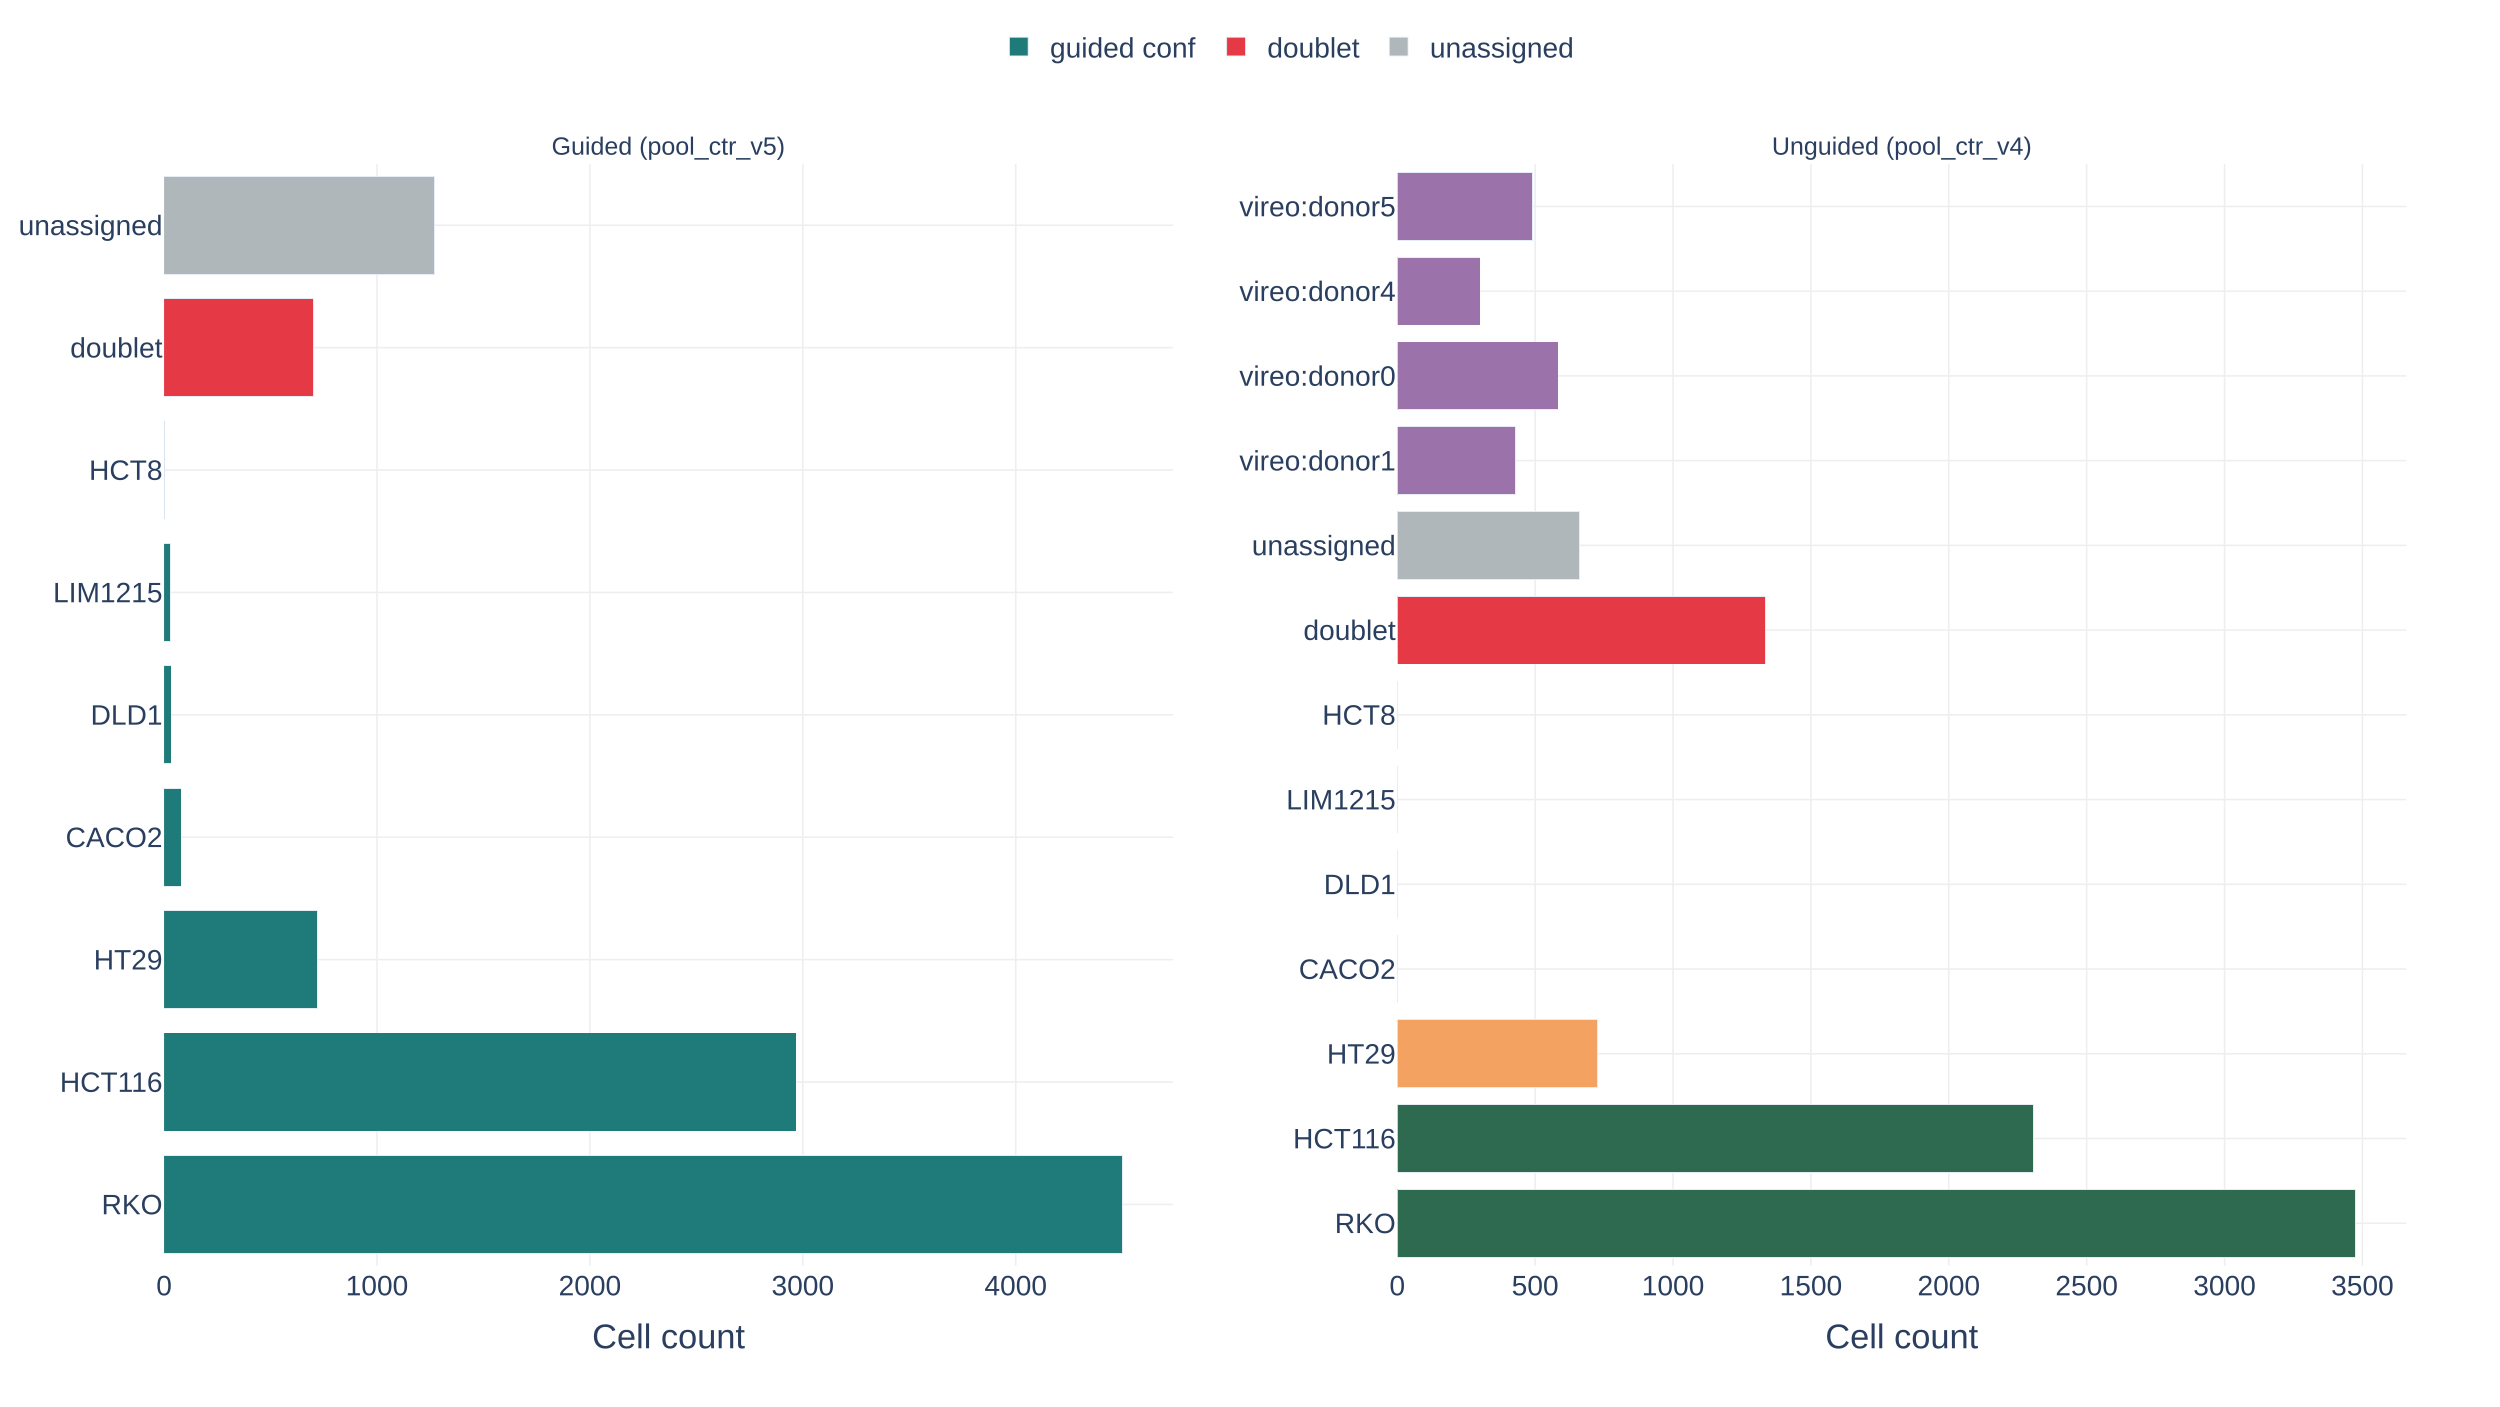
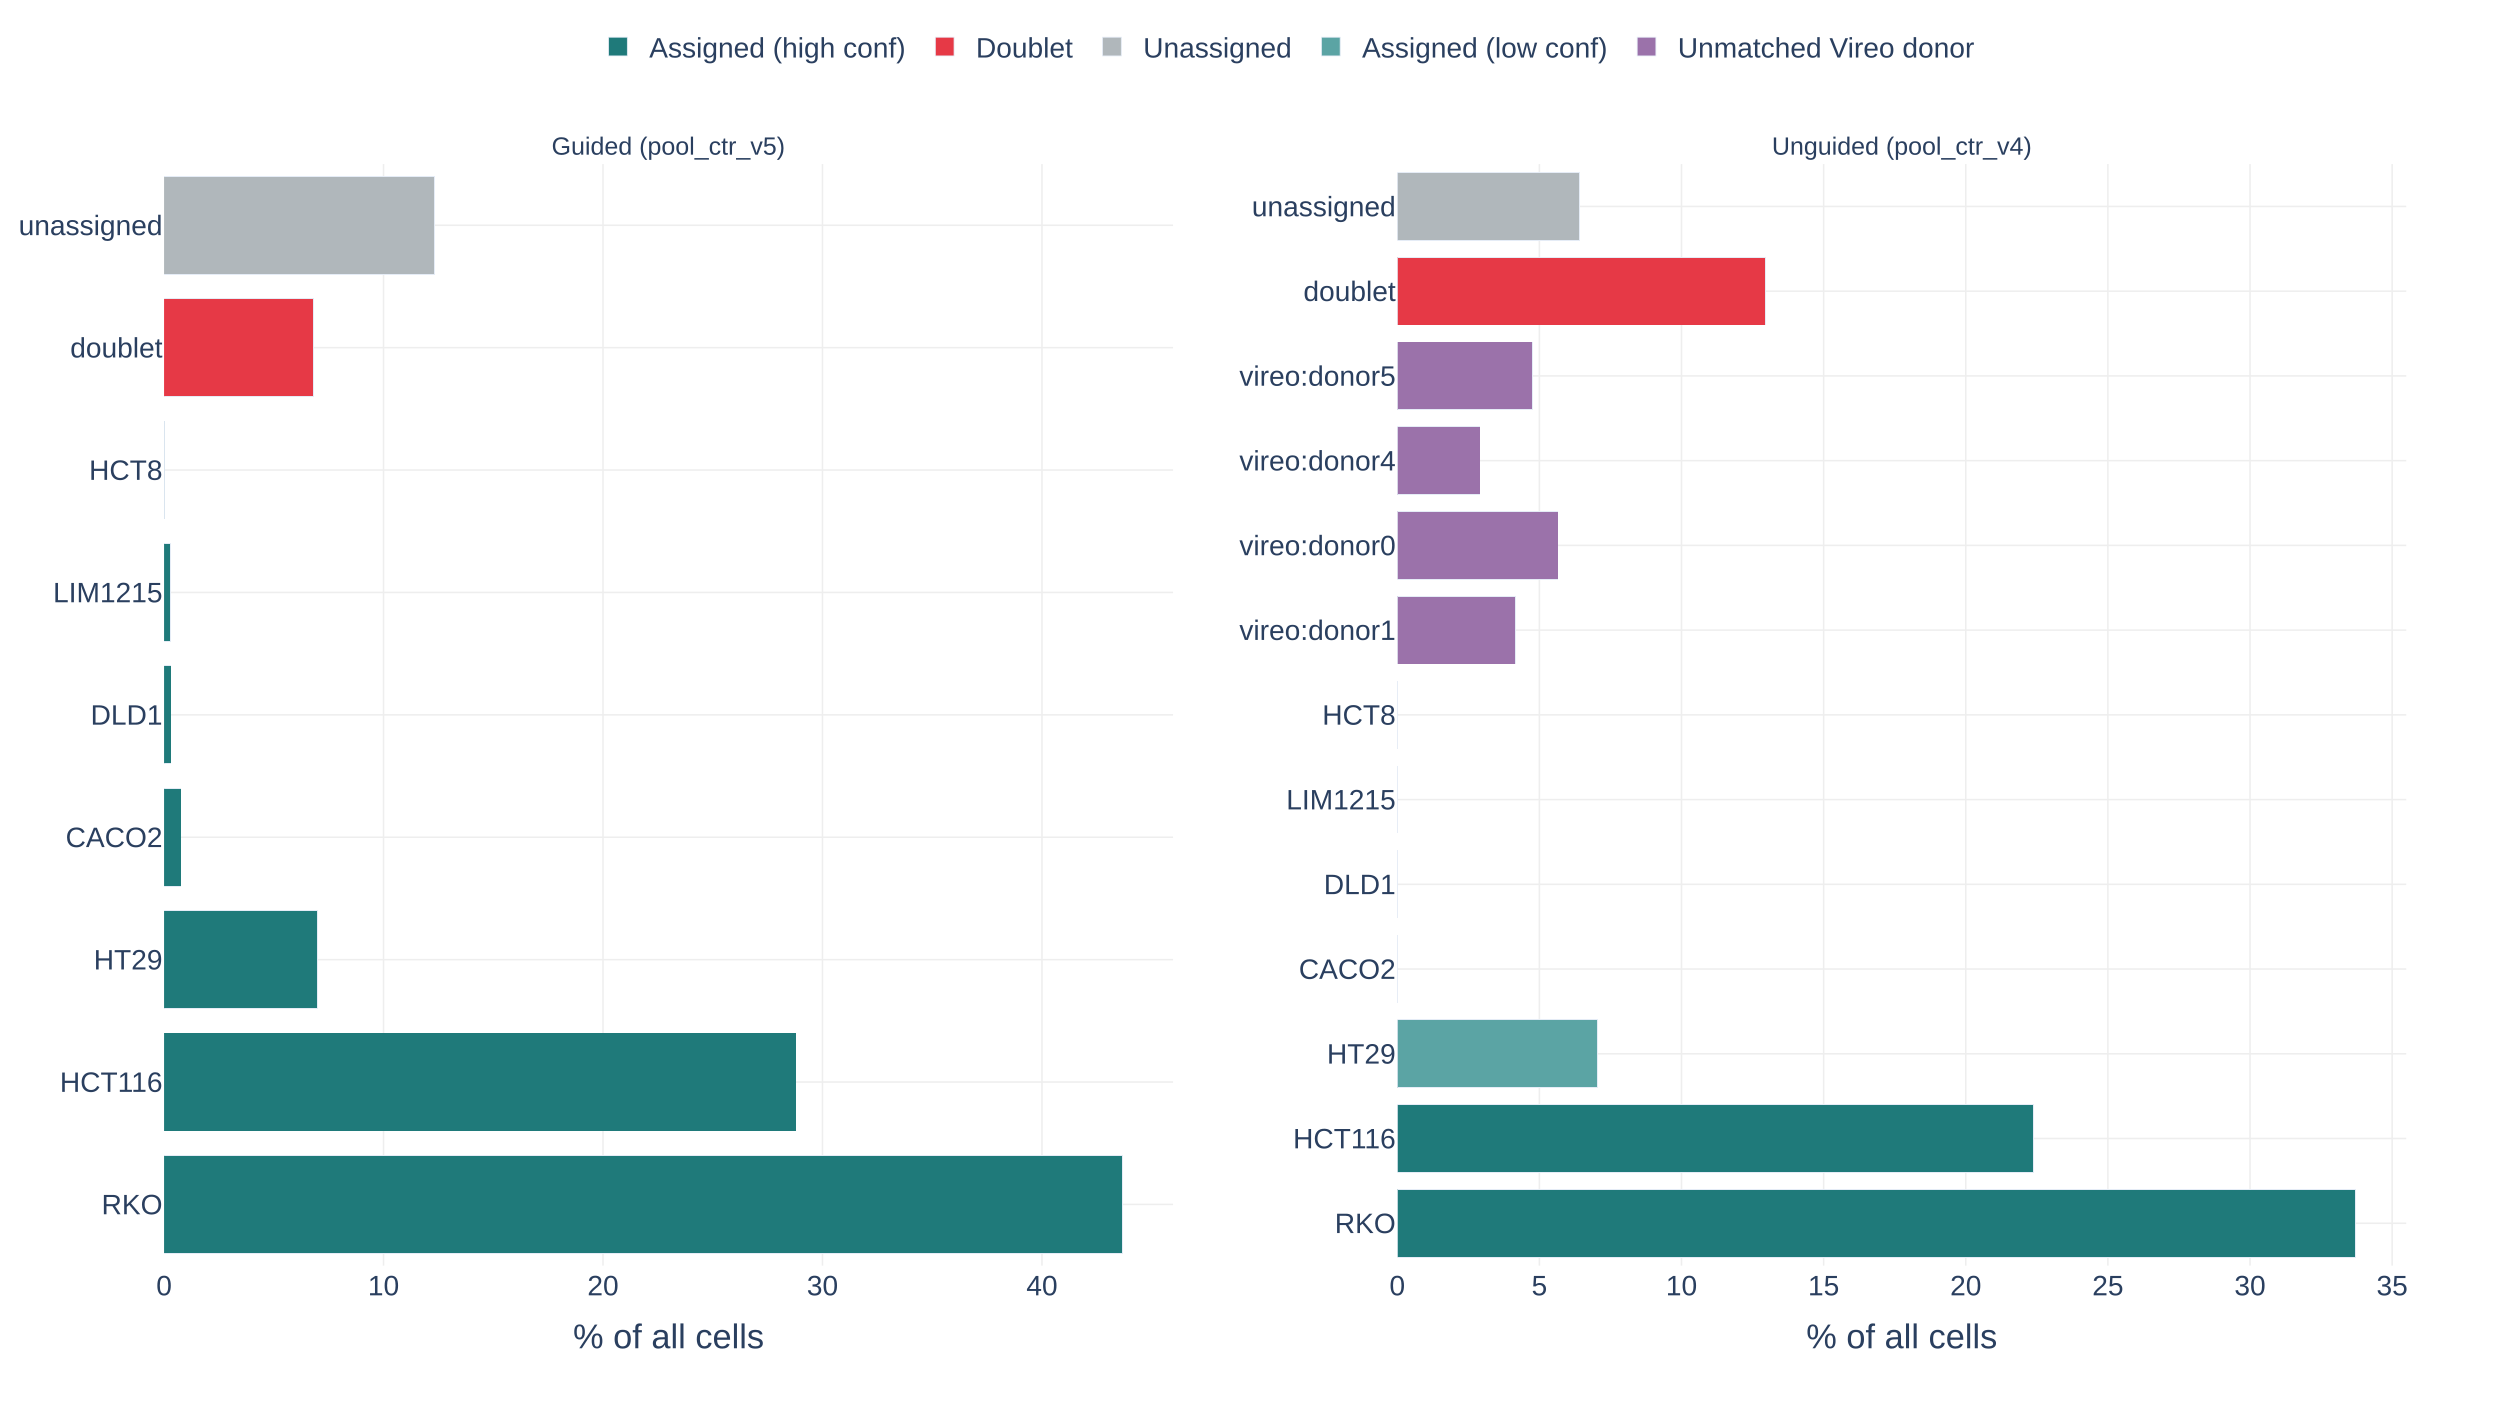
<svg xmlns="http://www.w3.org/2000/svg" class="main-svg" width="1600" height="900" style="" viewBox="0 0 1600 900">
  <rect x="0" y="0" width="1600" height="900" style="fill: rgb(255, 255, 255); fill-opacity: 1;" />
-   <defs id="defs-65be8f">
+   <defs id="defs-a03cac">
    <g class="clips">
-       <clipPath id="clip65be8fxyplot" class="plotclip">
+       <clipPath id="clipa03cacxyplot" class="plotclip">
        <rect width="645.75" height="705" />
      </clipPath>
-       <clipPath id="clip65be8fx2y2plot" class="plotclip">
+       <clipPath id="clipa03cacx2y2plot" class="plotclip">
        <rect width="645.75" height="705" />
      </clipPath>
-       <clipPath class="axesclip" id="clip65be8fx">
+       <clipPath class="axesclip" id="clipa03cacx">
        <rect x="105" y="0" width="645.75" height="900" />
      </clipPath>
-       <clipPath class="axesclip" id="clip65be8fy">
+       <clipPath class="axesclip" id="clipa03cacy">
        <rect x="0" y="105" width="1600" height="705" />
      </clipPath>
-       <clipPath class="axesclip" id="clip65be8fxy">
+       <clipPath class="axesclip" id="clipa03cacxy">
        <rect x="105" y="105" width="645.75" height="705" />
      </clipPath>
-       <clipPath class="axesclip" id="clip65be8fy2">
+       <clipPath class="axesclip" id="clipa03cacy2">
        <rect x="0" y="105" width="1600" height="705" />
      </clipPath>
-       <clipPath class="axesclip" id="clip65be8fxy2">
+       <clipPath class="axesclip" id="clipa03cacxy2">
        <rect x="105" y="105" width="645.75" height="705" />
      </clipPath>
-       <clipPath class="axesclip" id="clip65be8fx2">
+       <clipPath class="axesclip" id="clipa03cacx2">
        <rect x="894.25" y="0" width="645.75" height="900" />
      </clipPath>
-       <clipPath class="axesclip" id="clip65be8fx2y">
+       <clipPath class="axesclip" id="clipa03cacx2y">
        <rect x="894.25" y="105" width="645.75" height="705" />
      </clipPath>
-       <clipPath class="axesclip" id="clip65be8fx2y2">
+       <clipPath class="axesclip" id="clipa03cacx2y2">
        <rect x="894.25" y="105" width="645.75" height="705" />
      </clipPath>
    </g>
    <g class="gradients" />
    <g class="patterns" />
  </defs>
  <g class="bglayer" />
  <g class="layer-below">
    <g class="imagelayer" />
    <g class="shapelayer" />
  </g>
  <g class="cartesianlayer">
    <g class="subplot xy">
      <g class="layer-subplot">
        <g class="shapelayer" />
        <g class="imagelayer" />
      </g>
      <g class="minor-gridlayer">
        <g class="x" />
        <g class="y" />
      </g>
      <g class="gridlayer">
        <g class="x">
-           <path class="xgrid crisp" transform="translate(241.26,0)" d="M0,105v705" style="stroke: rgb(238, 238, 238); stroke-opacity: 1; stroke-width: 1px;" />
-           <path class="xgrid crisp" transform="translate(377.53,0)" d="M0,105v705" style="stroke: rgb(238, 238, 238); stroke-opacity: 1; stroke-width: 1px;" />
-           <path class="xgrid crisp" transform="translate(513.79,0)" d="M0,105v705" style="stroke: rgb(238, 238, 238); stroke-opacity: 1; stroke-width: 1px;" />
-           <path class="xgrid crisp" transform="translate(650.06,0)" d="M0,105v705" style="stroke: rgb(238, 238, 238); stroke-opacity: 1; stroke-width: 1px;" />
+           <path class="xgrid crisp" transform="translate(245.46,0)" d="M0,105v705" style="stroke: rgb(238, 238, 238); stroke-opacity: 1; stroke-width: 1px;" />
+           <path class="xgrid crisp" transform="translate(385.92,0)" d="M0,105v705" style="stroke: rgb(238, 238, 238); stroke-opacity: 1; stroke-width: 1px;" />
+           <path class="xgrid crisp" transform="translate(526.38,0)" d="M0,105v705" style="stroke: rgb(238, 238, 238); stroke-opacity: 1; stroke-width: 1px;" />
+           <path class="xgrid crisp" transform="translate(666.85,0)" d="M0,105v705" style="stroke: rgb(238, 238, 238); stroke-opacity: 1; stroke-width: 1px;" />
        </g>
        <g class="y">
          <path class="ygrid crisp" transform="translate(0,770.83)" d="M105,0h645.75" style="stroke: rgb(238, 238, 238); stroke-opacity: 1; stroke-width: 1px;" />
          <path class="ygrid crisp" transform="translate(0,692.5)" d="M105,0h645.75" style="stroke: rgb(238, 238, 238); stroke-opacity: 1; stroke-width: 1px;" />
          <path class="ygrid crisp" transform="translate(0,614.17)" d="M105,0h645.75" style="stroke: rgb(238, 238, 238); stroke-opacity: 1; stroke-width: 1px;" />
          <path class="ygrid crisp" transform="translate(0,535.83)" d="M105,0h645.75" style="stroke: rgb(238, 238, 238); stroke-opacity: 1; stroke-width: 1px;" />
          <path class="ygrid crisp" transform="translate(0,457.5)" d="M105,0h645.75" style="stroke: rgb(238, 238, 238); stroke-opacity: 1; stroke-width: 1px;" />
          <path class="ygrid crisp" transform="translate(0,379.17)" d="M105,0h645.75" style="stroke: rgb(238, 238, 238); stroke-opacity: 1; stroke-width: 1px;" />
          <path class="ygrid crisp" transform="translate(0,300.83)" d="M105,0h645.75" style="stroke: rgb(238, 238, 238); stroke-opacity: 1; stroke-width: 1px;" />
          <path class="ygrid crisp" transform="translate(0,222.5)" d="M105,0h645.75" style="stroke: rgb(238, 238, 238); stroke-opacity: 1; stroke-width: 1px;" />
          <path class="ygrid crisp" transform="translate(0,144.17)" d="M105,0h645.75" style="stroke: rgb(238, 238, 238); stroke-opacity: 1; stroke-width: 1px;" />
        </g>
      </g>
      <g class="zerolinelayer" />
      <g class="layer-between">
        <g class="shapelayer" />
        <g class="imagelayer" />
      </g>
      <path class="xlines-below" />
      <path class="ylines-below" />
      <g class="overlines-below" />
      <g class="xaxislayer-below" />
      <g class="yaxislayer-below" />
      <g class="overaxes-below" />
      <g class="overplot">
-         <g class="xy" transform="translate(105,105)" clip-path="url(#clip65be8fxyplot)">
+         <g class="xy" transform="translate(105,105)" clip-path="url(#clipa03cacxyplot)">
          <g class="barlayer mlayer">
            <g class="trace bars" shape-rendering="crispEdges" style="opacity: 1;">
              <g class="points">
                <g class="point">
                  <path d="M0,697.17V634.5H613.46V697.17Z" style="vector-effect: none; opacity: 1; stroke-width: 0.5px; fill: rgb(31, 122, 122); fill-opacity: 1; stroke: rgb(229, 236, 246); stroke-opacity: 1;" />
                </g>
                <g class="point">
                  <path d="M0,618.83V556.17H404.43V618.83Z" style="vector-effect: none; opacity: 1; stroke-width: 0.5px; fill: rgb(31, 122, 122); fill-opacity: 1; stroke: rgb(229, 236, 246); stroke-opacity: 1;" />
                </g>
                <g class="point">
                  <path d="M0,540.5V477.83H98.38V540.5Z" style="vector-effect: none; opacity: 1; stroke-width: 0.5px; fill: rgb(31, 122, 122); fill-opacity: 1; stroke: rgb(229, 236, 246); stroke-opacity: 1;" />
                </g>
                <g class="point">
                  <path d="M0,462.17V399.5H10.9V462.17Z" style="vector-effect: none; opacity: 1; stroke-width: 0.5px; fill: rgb(31, 122, 122); fill-opacity: 1; stroke: rgb(229, 236, 246); stroke-opacity: 1;" />
                </g>
                <g class="point">
                  <path d="M0,383.83V321.17H4.5V383.83Z" style="vector-effect: none; opacity: 1; stroke-width: 0.5px; fill: rgb(31, 122, 122); fill-opacity: 1; stroke: rgb(229, 236, 246); stroke-opacity: 1;" />
                </g>
                <g class="point">
                  <path d="M0,305.5V242.83H4.09V305.5Z" style="vector-effect: none; opacity: 1; stroke-width: 0.5px; fill: rgb(31, 122, 122); fill-opacity: 1; stroke: rgb(229, 236, 246); stroke-opacity: 1;" />
                </g>
                <g class="point">
                  <path d="M0,227.17V164.5H0.41V227.17Z" style="vector-effect: none; opacity: 1; stroke-width: 0.5px; fill: rgb(31, 122, 122); fill-opacity: 1; stroke: rgb(229, 236, 246); stroke-opacity: 1;" />
                </g>
              </g>
            </g>
            <g class="trace bars" shape-rendering="crispEdges" style="opacity: 1;">
              <g class="points">
                <g class="point">
                  <path d="M0,148.83V86.17H95.52V148.83Z" style="vector-effect: none; opacity: 1; stroke-width: 0.5px; fill: rgb(230, 57, 70); fill-opacity: 1; stroke: rgb(229, 236, 246); stroke-opacity: 1;" />
                </g>
              </g>
            </g>
            <g class="trace bars" shape-rendering="crispEdges" style="opacity: 1;">
              <g class="points">
                <g class="point">
                  <path d="M0,70.5V7.83H172.92V70.5Z" style="vector-effect: none; opacity: 1; stroke-width: 0.5px; fill: rgb(176, 183, 187); fill-opacity: 1; stroke: rgb(229, 236, 246); stroke-opacity: 1;" />
                </g>
              </g>
            </g>
          </g>
        </g>
      </g>
      <g class="zerolinelayer-above" />
      <path class="xlines-above crisp" d="M0,0" style="fill: none;" />
      <path class="ylines-above crisp" d="M0,0" style="fill: none;" />
      <g class="overlines-above" />
      <g class="xaxislayer-above">
        <g class="xtick">
          <text text-anchor="middle" x="0" y="829" transform="translate(105,0)" style="font-family: Arial, sans-serif; font-size: 18px; fill: rgb(42, 63, 95); fill-opacity: 1; white-space: pre;">0</text>
        </g>
        <g class="xtick">
-           <text text-anchor="middle" x="0" y="829" style="font-family: Arial, sans-serif; font-size: 18px; fill: rgb(42, 63, 95); fill-opacity: 1; white-space: pre;" transform="translate(241.26,0)">1000</text>
+           <text text-anchor="middle" x="0" y="829" style="font-family: Arial, sans-serif; font-size: 18px; fill: rgb(42, 63, 95); fill-opacity: 1; white-space: pre;" transform="translate(245.46,0)">10</text>
        </g>
        <g class="xtick">
-           <text text-anchor="middle" x="0" y="829" style="font-family: Arial, sans-serif; font-size: 18px; fill: rgb(42, 63, 95); fill-opacity: 1; white-space: pre;" transform="translate(377.53,0)">2000</text>
+           <text text-anchor="middle" x="0" y="829" style="font-family: Arial, sans-serif; font-size: 18px; fill: rgb(42, 63, 95); fill-opacity: 1; white-space: pre;" transform="translate(385.92,0)">20</text>
        </g>
        <g class="xtick">
-           <text text-anchor="middle" x="0" y="829" style="font-family: Arial, sans-serif; font-size: 18px; fill: rgb(42, 63, 95); fill-opacity: 1; white-space: pre;" transform="translate(513.79,0)">3000</text>
+           <text text-anchor="middle" x="0" y="829" style="font-family: Arial, sans-serif; font-size: 18px; fill: rgb(42, 63, 95); fill-opacity: 1; white-space: pre;" transform="translate(526.38,0)">30</text>
        </g>
        <g class="xtick">
-           <text text-anchor="middle" x="0" y="829" style="font-family: Arial, sans-serif; font-size: 18px; fill: rgb(42, 63, 95); fill-opacity: 1; white-space: pre;" transform="translate(650.06,0)">4000</text>
+           <text text-anchor="middle" x="0" y="829" style="font-family: Arial, sans-serif; font-size: 18px; fill: rgb(42, 63, 95); fill-opacity: 1; white-space: pre;" transform="translate(666.85,0)">40</text>
        </g>
      </g>
      <g class="yaxislayer-above">
        <g class="ytick">
          <text text-anchor="end" x="104" y="6.3" transform="translate(0,770.83)" style="font-family: Arial, sans-serif; font-size: 18px; fill: rgb(42, 63, 95); fill-opacity: 1; white-space: pre;">RKO</text>
        </g>
        <g class="ytick">
          <text text-anchor="end" x="104" y="6.3" transform="translate(0,692.5)" style="font-family: Arial, sans-serif; font-size: 18px; fill: rgb(42, 63, 95); fill-opacity: 1; white-space: pre;">HCT116</text>
        </g>
        <g class="ytick">
          <text text-anchor="end" x="104" y="6.3" transform="translate(0,614.17)" style="font-family: Arial, sans-serif; font-size: 18px; fill: rgb(42, 63, 95); fill-opacity: 1; white-space: pre;">HT29</text>
        </g>
        <g class="ytick">
          <text text-anchor="end" x="104" y="6.3" transform="translate(0,535.83)" style="font-family: Arial, sans-serif; font-size: 18px; fill: rgb(42, 63, 95); fill-opacity: 1; white-space: pre;">CACO2</text>
        </g>
        <g class="ytick">
          <text text-anchor="end" x="104" y="6.3" transform="translate(0,457.5)" style="font-family: Arial, sans-serif; font-size: 18px; fill: rgb(42, 63, 95); fill-opacity: 1; white-space: pre;">DLD1</text>
        </g>
        <g class="ytick">
          <text text-anchor="end" x="104" y="6.3" transform="translate(0,379.17)" style="font-family: Arial, sans-serif; font-size: 18px; fill: rgb(42, 63, 95); fill-opacity: 1; white-space: pre;">LIM1215</text>
        </g>
        <g class="ytick">
          <text text-anchor="end" x="104" y="6.3" transform="translate(0,300.83)" style="font-family: Arial, sans-serif; font-size: 18px; fill: rgb(42, 63, 95); fill-opacity: 1; white-space: pre;">HCT8</text>
        </g>
        <g class="ytick">
          <text text-anchor="end" x="104" y="6.3" transform="translate(0,222.5)" style="font-family: Arial, sans-serif; font-size: 18px; fill: rgb(42, 63, 95); fill-opacity: 1; white-space: pre;">doublet</text>
        </g>
        <g class="ytick">
          <text text-anchor="end" x="104" y="6.3" transform="translate(0,144.17)" style="font-family: Arial, sans-serif; font-size: 18px; fill: rgb(42, 63, 95); fill-opacity: 1; white-space: pre;">unassigned</text>
        </g>
      </g>
      <g class="overaxes-above" />
    </g>
    <g class="subplot x2y2">
      <g class="layer-subplot">
        <g class="shapelayer" />
        <g class="imagelayer" />
      </g>
      <g class="minor-gridlayer">
        <g class="x2" />
        <g class="y2" />
      </g>
      <g class="gridlayer">
        <g class="x2">
-           <path class="x2grid crisp" transform="translate(982.49,0)" d="M0,105v705" style="stroke: rgb(238, 238, 238); stroke-opacity: 1; stroke-width: 1px;" />
-           <path class="x2grid crisp" transform="translate(1070.74,0)" d="M0,105v705" style="stroke: rgb(238, 238, 238); stroke-opacity: 1; stroke-width: 1px;" />
-           <path class="x2grid crisp" transform="translate(1158.98,0)" d="M0,105v705" style="stroke: rgb(238, 238, 238); stroke-opacity: 1; stroke-width: 1px;" />
-           <path class="x2grid crisp" transform="translate(1247.22,0)" d="M0,105v705" style="stroke: rgb(238, 238, 238); stroke-opacity: 1; stroke-width: 1px;" />
-           <path class="x2grid crisp" transform="translate(1335.46,0)" d="M0,105v705" style="stroke: rgb(238, 238, 238); stroke-opacity: 1; stroke-width: 1px;" />
-           <path class="x2grid crisp" transform="translate(1423.71,0)" d="M0,105v705" style="stroke: rgb(238, 238, 238); stroke-opacity: 1; stroke-width: 1px;" />
-           <path class="x2grid crisp" transform="translate(1511.95,0)" d="M0,105v705" style="stroke: rgb(238, 238, 238); stroke-opacity: 1; stroke-width: 1px;" />
+           <path class="x2grid crisp" transform="translate(985.21,0)" d="M0,105v705" style="stroke: rgb(238, 238, 238); stroke-opacity: 1; stroke-width: 1px;" />
+           <path class="x2grid crisp" transform="translate(1076.17,0)" d="M0,105v705" style="stroke: rgb(238, 238, 238); stroke-opacity: 1; stroke-width: 1px;" />
+           <path class="x2grid crisp" transform="translate(1167.13,0)" d="M0,105v705" style="stroke: rgb(238, 238, 238); stroke-opacity: 1; stroke-width: 1px;" />
+           <path class="x2grid crisp" transform="translate(1258.09,0)" d="M0,105v705" style="stroke: rgb(238, 238, 238); stroke-opacity: 1; stroke-width: 1px;" />
+           <path class="x2grid crisp" transform="translate(1349.05,0)" d="M0,105v705" style="stroke: rgb(238, 238, 238); stroke-opacity: 1; stroke-width: 1px;" />
+           <path class="x2grid crisp" transform="translate(1440.01,0)" d="M0,105v705" style="stroke: rgb(238, 238, 238); stroke-opacity: 1; stroke-width: 1px;" />
+           <path class="x2grid crisp" transform="translate(1530.97,0)" d="M0,105v705" style="stroke: rgb(238, 238, 238); stroke-opacity: 1; stroke-width: 1px;" />
        </g>
        <g class="y2">
          <path class="y2grid crisp" transform="translate(0,782.88)" d="M894.25,0h645.75" style="stroke: rgb(238, 238, 238); stroke-opacity: 1; stroke-width: 1px;" />
          <path class="y2grid crisp" transform="translate(0,728.65)" d="M894.25,0h645.75" style="stroke: rgb(238, 238, 238); stroke-opacity: 1; stroke-width: 1px;" />
          <path class="y2grid crisp" transform="translate(0,674.42)" d="M894.25,0h645.75" style="stroke: rgb(238, 238, 238); stroke-opacity: 1; stroke-width: 1px;" />
          <path class="y2grid crisp" transform="translate(0,620.19)" d="M894.25,0h645.75" style="stroke: rgb(238, 238, 238); stroke-opacity: 1; stroke-width: 1px;" />
          <path class="y2grid crisp" transform="translate(0,565.96)" d="M894.25,0h645.75" style="stroke: rgb(238, 238, 238); stroke-opacity: 1; stroke-width: 1px;" />
          <path class="y2grid crisp" transform="translate(0,511.73)" d="M894.25,0h645.75" style="stroke: rgb(238, 238, 238); stroke-opacity: 1; stroke-width: 1px;" />
          <path class="y2grid crisp" transform="translate(0,457.5)" d="M894.25,0h645.75" style="stroke: rgb(238, 238, 238); stroke-opacity: 1; stroke-width: 1px;" />
          <path class="y2grid crisp" transform="translate(0,403.27)" d="M894.25,0h645.75" style="stroke: rgb(238, 238, 238); stroke-opacity: 1; stroke-width: 1px;" />
          <path class="y2grid crisp" transform="translate(0,349.04)" d="M894.25,0h645.75" style="stroke: rgb(238, 238, 238); stroke-opacity: 1; stroke-width: 1px;" />
          <path class="y2grid crisp" transform="translate(0,294.81)" d="M894.25,0h645.75" style="stroke: rgb(238, 238, 238); stroke-opacity: 1; stroke-width: 1px;" />
          <path class="y2grid crisp" transform="translate(0,240.58)" d="M894.25,0h645.75" style="stroke: rgb(238, 238, 238); stroke-opacity: 1; stroke-width: 1px;" />
          <path class="y2grid crisp" transform="translate(0,186.35)" d="M894.25,0h645.75" style="stroke: rgb(238, 238, 238); stroke-opacity: 1; stroke-width: 1px;" />
          <path class="y2grid crisp" transform="translate(0,132.12)" d="M894.25,0h645.75" style="stroke: rgb(238, 238, 238); stroke-opacity: 1; stroke-width: 1px;" />
        </g>
      </g>
      <g class="zerolinelayer" />
      <g class="layer-between">
        <g class="shapelayer" />
        <g class="imagelayer" />
      </g>
      <path class="xlines-below" />
      <path class="ylines-below" />
      <g class="overlines-below" />
      <g class="xaxislayer-below" />
      <g class="yaxislayer-below" />
      <g class="overaxes-below" />
      <g class="overplot">
-         <g class="x2y2" transform="translate(894.25,105)" clip-path="url(#clip65be8fx2y2plot)">
+         <g class="x2y2" transform="translate(894.25,105)" clip-path="url(#clipa03cacx2y2plot)">
          <g class="barlayer mlayer">
            <g class="trace bars" shape-rendering="crispEdges" style="opacity: 1;">
              <g class="points">
                <g class="point">
-                   <path d="M0,699.58V656.19H613.46V699.58Z" style="vector-effect: none; opacity: 1; stroke-width: 0.5px; fill: rgb(45, 106, 79); fill-opacity: 1; stroke: rgb(229, 236, 246); stroke-opacity: 1;" />
-                 </g>
-                 <g class="point">
-                   <path d="M0,645.35V601.96H406.97V645.35Z" style="vector-effect: none; opacity: 1; stroke-width: 0.5px; fill: rgb(45, 106, 79); fill-opacity: 1; stroke: rgb(229, 236, 246); stroke-opacity: 1;" />
-                 </g>
-                 <g class="point">
-                   <path d="M0,591.12V547.73H0V591.12Z" style="vector-effect: none; opacity: 1; stroke-width: 0.5px; fill: rgb(45, 106, 79); fill-opacity: 1; stroke: rgb(229, 236, 246); stroke-opacity: 1;" />
-                 </g>
-                 <g class="point">
-                   <path d="M0,536.88V493.5H0V536.88Z" style="vector-effect: none; opacity: 1; stroke-width: 0.5px; fill: rgb(45, 106, 79); fill-opacity: 1; stroke: rgb(229, 236, 246); stroke-opacity: 1;" />
-                 </g>
-                 <g class="point">
-                   <path d="M0,482.65V439.27H0V482.65Z" style="vector-effect: none; opacity: 1; stroke-width: 0.5px; fill: rgb(45, 106, 79); fill-opacity: 1; stroke: rgb(229, 236, 246); stroke-opacity: 1;" />
-                 </g>
-                 <g class="point">
-                   <path d="M0,428.42V385.04H0V428.42Z" style="vector-effect: none; opacity: 1; stroke-width: 0.5px; fill: rgb(45, 106, 79); fill-opacity: 1; stroke: rgb(229, 236, 246); stroke-opacity: 1;" />
-                 </g>
-                 <g class="point">
-                   <path d="M0,374.19V330.81H0V374.19Z" style="vector-effect: none; opacity: 1; stroke-width: 0.5px; fill: rgb(45, 106, 79); fill-opacity: 1; stroke: rgb(229, 236, 246); stroke-opacity: 1;" />
-                 </g>
-               </g>
-             </g>
-             <g class="trace bars" shape-rendering="crispEdges" style="opacity: 1;">
-               <g class="points">
-                 <g class="point">
-                   <path d="M613.46,699.58V656.19H613.46V699.58Z" style="vector-effect: none; opacity: 1; stroke-width: 0.5px; fill: rgb(244, 162, 97); fill-opacity: 1; stroke: rgb(229, 236, 246); stroke-opacity: 1;" />
-                 </g>
-                 <g class="point">
-                   <path d="M406.97,645.35V601.96H406.97V645.35Z" style="vector-effect: none; opacity: 1; stroke-width: 0.5px; fill: rgb(244, 162, 97); fill-opacity: 1; stroke: rgb(229, 236, 246); stroke-opacity: 1;" />
-                 </g>
-                 <g class="point">
-                   <path d="M0,591.12V547.73H128.13V591.12Z" style="vector-effect: none; opacity: 1; stroke-width: 0.5px; fill: rgb(244, 162, 97); fill-opacity: 1; stroke: rgb(229, 236, 246); stroke-opacity: 1;" />
-                 </g>
-                 <g class="point">
-                   <path d="M0,536.88V493.5H0V536.88Z" style="vector-effect: none; opacity: 1; stroke-width: 0.5px; fill: rgb(244, 162, 97); fill-opacity: 1; stroke: rgb(229, 236, 246); stroke-opacity: 1;" />
-                 </g>
-                 <g class="point">
-                   <path d="M0,482.65V439.27H0V482.65Z" style="vector-effect: none; opacity: 1; stroke-width: 0.5px; fill: rgb(244, 162, 97); fill-opacity: 1; stroke: rgb(229, 236, 246); stroke-opacity: 1;" />
-                 </g>
-                 <g class="point">
-                   <path d="M0,428.42V385.04H0V428.42Z" style="vector-effect: none; opacity: 1; stroke-width: 0.5px; fill: rgb(244, 162, 97); fill-opacity: 1; stroke: rgb(229, 236, 246); stroke-opacity: 1;" />
-                 </g>
-                 <g class="point">
-                   <path d="M0,374.19V330.81H0V374.19Z" style="vector-effect: none; opacity: 1; stroke-width: 0.5px; fill: rgb(244, 162, 97); fill-opacity: 1; stroke: rgb(229, 236, 246); stroke-opacity: 1;" />
-                 </g>
-               </g>
-             </g>
-             <g class="trace bars" shape-rendering="crispEdges" style="opacity: 1;">
-               <g class="points">
-                 <g class="point">
-                   <path d="M0,319.96V276.58H235.61V319.96Z" style="vector-effect: none; opacity: 1; stroke-width: 0.5px; fill: rgb(230, 57, 70); fill-opacity: 1; stroke: rgb(229, 236, 246); stroke-opacity: 1;" />
-                 </g>
-               </g>
-             </g>
-             <g class="trace bars" shape-rendering="crispEdges" style="opacity: 1;">
-               <g class="points">
-                 <g class="point">
-                   <path d="M0,265.73V222.35H116.83V265.73Z" style="vector-effect: none; opacity: 1; stroke-width: 0.5px; fill: rgb(176, 183, 187); fill-opacity: 1; stroke: rgb(229, 236, 246); stroke-opacity: 1;" />
-                 </g>
-               </g>
-             </g>
-             <g class="trace bars" shape-rendering="crispEdges" style="opacity: 1;">
-               <g class="points">
-                 <g class="point">
-                   <path d="M0,211.5V168.12H75.89V211.5Z" style="vector-effect: none; opacity: 1; stroke-width: 0.5px; fill: rgb(155, 114, 170); fill-opacity: 1; stroke: rgb(229, 236, 246); stroke-opacity: 1;" />
-                 </g>
-               </g>
-             </g>
-             <g class="trace bars" shape-rendering="crispEdges" style="opacity: 1;">
-               <g class="points">
-                 <g class="point">
-                   <path d="M0,157.27V113.88H102.89V157.27Z" style="vector-effect: none; opacity: 1; stroke-width: 0.5px; fill: rgb(155, 114, 170); fill-opacity: 1; stroke: rgb(229, 236, 246); stroke-opacity: 1;" />
-                 </g>
-               </g>
-             </g>
-             <g class="trace bars" shape-rendering="crispEdges" style="opacity: 1;">
-               <g class="points">
-                 <g class="point">
-                   <path d="M0,103.04V59.65H52.95V103.04Z" style="vector-effect: none; opacity: 1; stroke-width: 0.5px; fill: rgb(155, 114, 170); fill-opacity: 1; stroke: rgb(229, 236, 246); stroke-opacity: 1;" />
-                 </g>
-               </g>
-             </g>
-             <g class="trace bars" shape-rendering="crispEdges" style="opacity: 1;">
-               <g class="points">
-                 <g class="point">
-                   <path d="M0,48.81V5.42H86.48V48.81Z" style="vector-effect: none; opacity: 1; stroke-width: 0.5px; fill: rgb(155, 114, 170); fill-opacity: 1; stroke: rgb(229, 236, 246); stroke-opacity: 1;" />
+                   <path d="M0,699.58V656.19H613.46V699.58Z" style="vector-effect: none; opacity: 1; stroke-width: 0.5px; fill: rgb(31, 122, 122); fill-opacity: 1; stroke: rgb(229, 236, 246); stroke-opacity: 1;" />
+                 </g>
+                 <g class="point">
+                   <path d="M0,645.35V601.96H406.97V645.35Z" style="vector-effect: none; opacity: 1; stroke-width: 0.5px; fill: rgb(31, 122, 122); fill-opacity: 1; stroke: rgb(229, 236, 246); stroke-opacity: 1;" />
+                 </g>
+                 <g class="point">
+                   <path d="M0,591.12V547.73H0V591.12Z" style="vector-effect: none; opacity: 1; stroke-width: 0.5px; fill: rgb(31, 122, 122); fill-opacity: 1; stroke: rgb(229, 236, 246); stroke-opacity: 1;" />
+                 </g>
+                 <g class="point">
+                   <path d="M0,536.88V493.5H0V536.88Z" style="vector-effect: none; opacity: 1; stroke-width: 0.5px; fill: rgb(31, 122, 122); fill-opacity: 1; stroke: rgb(229, 236, 246); stroke-opacity: 1;" />
+                 </g>
+                 <g class="point">
+                   <path d="M0,482.65V439.27H0V482.65Z" style="vector-effect: none; opacity: 1; stroke-width: 0.5px; fill: rgb(31, 122, 122); fill-opacity: 1; stroke: rgb(229, 236, 246); stroke-opacity: 1;" />
+                 </g>
+                 <g class="point">
+                   <path d="M0,428.42V385.04H0V428.42Z" style="vector-effect: none; opacity: 1; stroke-width: 0.5px; fill: rgb(31, 122, 122); fill-opacity: 1; stroke: rgb(229, 236, 246); stroke-opacity: 1;" />
+                 </g>
+                 <g class="point">
+                   <path d="M0,374.19V330.81H0V374.19Z" style="vector-effect: none; opacity: 1; stroke-width: 0.5px; fill: rgb(31, 122, 122); fill-opacity: 1; stroke: rgb(229, 236, 246); stroke-opacity: 1;" />
+                 </g>
+               </g>
+             </g>
+             <g class="trace bars" shape-rendering="crispEdges" style="opacity: 1;">
+               <g class="points">
+                 <g class="point">
+                   <path d="M613.46,699.58V656.19H613.46V699.58Z" style="vector-effect: none; opacity: 1; stroke-width: 0.5px; fill: rgb(91, 164, 164); fill-opacity: 1; stroke: rgb(229, 236, 246); stroke-opacity: 1;" />
+                 </g>
+                 <g class="point">
+                   <path d="M406.97,645.35V601.96H406.97V645.35Z" style="vector-effect: none; opacity: 1; stroke-width: 0.5px; fill: rgb(91, 164, 164); fill-opacity: 1; stroke: rgb(229, 236, 246); stroke-opacity: 1;" />
+                 </g>
+                 <g class="point">
+                   <path d="M0,591.12V547.73H128.13V591.12Z" style="vector-effect: none; opacity: 1; stroke-width: 0.5px; fill: rgb(91, 164, 164); fill-opacity: 1; stroke: rgb(229, 236, 246); stroke-opacity: 1;" />
+                 </g>
+                 <g class="point">
+                   <path d="M0,536.88V493.5H0V536.88Z" style="vector-effect: none; opacity: 1; stroke-width: 0.5px; fill: rgb(91, 164, 164); fill-opacity: 1; stroke: rgb(229, 236, 246); stroke-opacity: 1;" />
+                 </g>
+                 <g class="point">
+                   <path d="M0,482.65V439.27H0V482.65Z" style="vector-effect: none; opacity: 1; stroke-width: 0.5px; fill: rgb(91, 164, 164); fill-opacity: 1; stroke: rgb(229, 236, 246); stroke-opacity: 1;" />
+                 </g>
+                 <g class="point">
+                   <path d="M0,428.42V385.04H0V428.42Z" style="vector-effect: none; opacity: 1; stroke-width: 0.5px; fill: rgb(91, 164, 164); fill-opacity: 1; stroke: rgb(229, 236, 246); stroke-opacity: 1;" />
+                 </g>
+                 <g class="point">
+                   <path d="M0,374.19V330.81H0V374.19Z" style="vector-effect: none; opacity: 1; stroke-width: 0.5px; fill: rgb(91, 164, 164); fill-opacity: 1; stroke: rgb(229, 236, 246); stroke-opacity: 1;" />
+                 </g>
+               </g>
+             </g>
+             <g class="trace bars" shape-rendering="crispEdges" style="opacity: 1;">
+               <g class="points">
+                 <g class="point">
+                   <path d="M0,319.96V276.58H75.89V319.96Z" style="vector-effect: none; opacity: 1; stroke-width: 0.5px; fill: rgb(155, 114, 170); fill-opacity: 1; stroke: rgb(229, 236, 246); stroke-opacity: 1;" />
+                 </g>
+               </g>
+             </g>
+             <g class="trace bars" shape-rendering="crispEdges" style="opacity: 1;">
+               <g class="points">
+                 <g class="point">
+                   <path d="M0,265.73V222.35H102.89V265.73Z" style="vector-effect: none; opacity: 1; stroke-width: 0.5px; fill: rgb(155, 114, 170); fill-opacity: 1; stroke: rgb(229, 236, 246); stroke-opacity: 1;" />
+                 </g>
+               </g>
+             </g>
+             <g class="trace bars" shape-rendering="crispEdges" style="opacity: 1;">
+               <g class="points">
+                 <g class="point">
+                   <path d="M0,211.5V168.12H52.95V211.5Z" style="vector-effect: none; opacity: 1; stroke-width: 0.5px; fill: rgb(155, 114, 170); fill-opacity: 1; stroke: rgb(229, 236, 246); stroke-opacity: 1;" />
+                 </g>
+               </g>
+             </g>
+             <g class="trace bars" shape-rendering="crispEdges" style="opacity: 1;">
+               <g class="points">
+                 <g class="point">
+                   <path d="M0,157.27V113.88H86.48V157.27Z" style="vector-effect: none; opacity: 1; stroke-width: 0.5px; fill: rgb(155, 114, 170); fill-opacity: 1; stroke: rgb(229, 236, 246); stroke-opacity: 1;" />
+                 </g>
+               </g>
+             </g>
+             <g class="trace bars" shape-rendering="crispEdges" style="opacity: 1;">
+               <g class="points">
+                 <g class="point">
+                   <path d="M0,103.04V59.65H235.61V103.04Z" style="vector-effect: none; opacity: 1; stroke-width: 0.5px; fill: rgb(230, 57, 70); fill-opacity: 1; stroke: rgb(229, 236, 246); stroke-opacity: 1;" />
+                 </g>
+               </g>
+             </g>
+             <g class="trace bars" shape-rendering="crispEdges" style="opacity: 1;">
+               <g class="points">
+                 <g class="point">
+                   <path d="M0,48.81V5.42H116.83V48.81Z" style="vector-effect: none; opacity: 1; stroke-width: 0.5px; fill: rgb(176, 183, 187); fill-opacity: 1; stroke: rgb(229, 236, 246); stroke-opacity: 1;" />
                </g>
              </g>
            </g>
          </g>
        </g>
      </g>
      <g class="zerolinelayer-above" />
      <path class="xlines-above crisp" d="M0,0" style="fill: none;" />
      <path class="ylines-above crisp" d="M0,0" style="fill: none;" />
      <g class="overlines-above" />
      <g class="xaxislayer-above">
        <g class="x2tick">
          <text text-anchor="middle" x="0" y="829" transform="translate(894.25,0)" style="font-family: Arial, sans-serif; font-size: 18px; fill: rgb(42, 63, 95); fill-opacity: 1; white-space: pre;">0</text>
        </g>
        <g class="x2tick">
-           <text text-anchor="middle" x="0" y="829" style="font-family: Arial, sans-serif; font-size: 18px; fill: rgb(42, 63, 95); fill-opacity: 1; white-space: pre;" transform="translate(982.49,0)">500</text>
-         </g>
-         <g class="x2tick">
-           <text text-anchor="middle" x="0" y="829" style="font-family: Arial, sans-serif; font-size: 18px; fill: rgb(42, 63, 95); fill-opacity: 1; white-space: pre;" transform="translate(1070.74,0)">1000</text>
-         </g>
-         <g class="x2tick">
-           <text text-anchor="middle" x="0" y="829" style="font-family: Arial, sans-serif; font-size: 18px; fill: rgb(42, 63, 95); fill-opacity: 1; white-space: pre;" transform="translate(1158.98,0)">1500</text>
-         </g>
-         <g class="x2tick">
-           <text text-anchor="middle" x="0" y="829" style="font-family: Arial, sans-serif; font-size: 18px; fill: rgb(42, 63, 95); fill-opacity: 1; white-space: pre;" transform="translate(1247.22,0)">2000</text>
-         </g>
-         <g class="x2tick">
-           <text text-anchor="middle" x="0" y="829" style="font-family: Arial, sans-serif; font-size: 18px; fill: rgb(42, 63, 95); fill-opacity: 1; white-space: pre;" transform="translate(1335.46,0)">2500</text>
-         </g>
-         <g class="x2tick">
-           <text text-anchor="middle" x="0" y="829" style="font-family: Arial, sans-serif; font-size: 18px; fill: rgb(42, 63, 95); fill-opacity: 1; white-space: pre;" transform="translate(1423.71,0)">3000</text>
-         </g>
-         <g class="x2tick">
-           <text text-anchor="middle" x="0" y="829" style="font-family: Arial, sans-serif; font-size: 18px; fill: rgb(42, 63, 95); fill-opacity: 1; white-space: pre;" transform="translate(1511.95,0)">3500</text>
+           <text text-anchor="middle" x="0" y="829" style="font-family: Arial, sans-serif; font-size: 18px; fill: rgb(42, 63, 95); fill-opacity: 1; white-space: pre;" transform="translate(985.21,0)">5</text>
+         </g>
+         <g class="x2tick">
+           <text text-anchor="middle" x="0" y="829" style="font-family: Arial, sans-serif; font-size: 18px; fill: rgb(42, 63, 95); fill-opacity: 1; white-space: pre;" transform="translate(1076.17,0)">10</text>
+         </g>
+         <g class="x2tick">
+           <text text-anchor="middle" x="0" y="829" style="font-family: Arial, sans-serif; font-size: 18px; fill: rgb(42, 63, 95); fill-opacity: 1; white-space: pre;" transform="translate(1167.13,0)">15</text>
+         </g>
+         <g class="x2tick">
+           <text text-anchor="middle" x="0" y="829" style="font-family: Arial, sans-serif; font-size: 18px; fill: rgb(42, 63, 95); fill-opacity: 1; white-space: pre;" transform="translate(1258.09,0)">20</text>
+         </g>
+         <g class="x2tick">
+           <text text-anchor="middle" x="0" y="829" style="font-family: Arial, sans-serif; font-size: 18px; fill: rgb(42, 63, 95); fill-opacity: 1; white-space: pre;" transform="translate(1349.05,0)">25</text>
+         </g>
+         <g class="x2tick">
+           <text text-anchor="middle" x="0" y="829" style="font-family: Arial, sans-serif; font-size: 18px; fill: rgb(42, 63, 95); fill-opacity: 1; white-space: pre;" transform="translate(1440.01,0)">30</text>
+         </g>
+         <g class="x2tick">
+           <text text-anchor="middle" x="0" y="829" style="font-family: Arial, sans-serif; font-size: 18px; fill: rgb(42, 63, 95); fill-opacity: 1; white-space: pre;" transform="translate(1530.97,0)">35</text>
        </g>
      </g>
      <g class="yaxislayer-above">
        <g class="y2tick">
          <text text-anchor="end" x="893.25" y="6.3" transform="translate(0,782.88)" style="font-family: Arial, sans-serif; font-size: 18px; fill: rgb(42, 63, 95); fill-opacity: 1; white-space: pre;">RKO</text>
        </g>
        <g class="y2tick">
          <text text-anchor="end" x="893.25" y="6.3" transform="translate(0,728.65)" style="font-family: Arial, sans-serif; font-size: 18px; fill: rgb(42, 63, 95); fill-opacity: 1; white-space: pre;">HCT116</text>
        </g>
        <g class="y2tick">
          <text text-anchor="end" x="893.25" y="6.3" transform="translate(0,674.42)" style="font-family: Arial, sans-serif; font-size: 18px; fill: rgb(42, 63, 95); fill-opacity: 1; white-space: pre;">HT29</text>
        </g>
        <g class="y2tick">
          <text text-anchor="end" x="893.25" y="6.3" transform="translate(0,620.19)" style="font-family: Arial, sans-serif; font-size: 18px; fill: rgb(42, 63, 95); fill-opacity: 1; white-space: pre;">CACO2</text>
        </g>
        <g class="y2tick">
          <text text-anchor="end" x="893.25" y="6.3" transform="translate(0,565.96)" style="font-family: Arial, sans-serif; font-size: 18px; fill: rgb(42, 63, 95); fill-opacity: 1; white-space: pre;">DLD1</text>
        </g>
        <g class="y2tick">
          <text text-anchor="end" x="893.25" y="6.3" transform="translate(0,511.73)" style="font-family: Arial, sans-serif; font-size: 18px; fill: rgb(42, 63, 95); fill-opacity: 1; white-space: pre;">LIM1215</text>
        </g>
        <g class="y2tick">
          <text text-anchor="end" x="893.25" y="6.3" transform="translate(0,457.5)" style="font-family: Arial, sans-serif; font-size: 18px; fill: rgb(42, 63, 95); fill-opacity: 1; white-space: pre;">HCT8</text>
        </g>
        <g class="y2tick">
-           <text text-anchor="end" x="893.25" y="6.3" transform="translate(0,403.27)" style="font-family: Arial, sans-serif; font-size: 18px; fill: rgb(42, 63, 95); fill-opacity: 1; white-space: pre;">doublet</text>
-         </g>
-         <g class="y2tick">
-           <text text-anchor="end" x="893.25" y="6.3" transform="translate(0,349.04)" style="font-family: Arial, sans-serif; font-size: 18px; fill: rgb(42, 63, 95); fill-opacity: 1; white-space: pre;">unassigned</text>
-         </g>
-         <g class="y2tick">
-           <text text-anchor="end" x="893.25" y="6.3" transform="translate(0,294.81)" style="font-family: Arial, sans-serif; font-size: 18px; fill: rgb(42, 63, 95); fill-opacity: 1; white-space: pre;">vireo:donor1</text>
-         </g>
-         <g class="y2tick">
-           <text text-anchor="end" x="893.25" y="6.3" transform="translate(0,240.58)" style="font-family: Arial, sans-serif; font-size: 18px; fill: rgb(42, 63, 95); fill-opacity: 1; white-space: pre;">vireo:donor0</text>
-         </g>
-         <g class="y2tick">
-           <text text-anchor="end" x="893.25" y="6.3" transform="translate(0,186.35)" style="font-family: Arial, sans-serif; font-size: 18px; fill: rgb(42, 63, 95); fill-opacity: 1; white-space: pre;">vireo:donor4</text>
-         </g>
-         <g class="y2tick">
-           <text text-anchor="end" x="893.25" y="6.3" transform="translate(0,132.12)" style="font-family: Arial, sans-serif; font-size: 18px; fill: rgb(42, 63, 95); fill-opacity: 1; white-space: pre;">vireo:donor5</text>
+           <text text-anchor="end" x="893.25" y="6.3" transform="translate(0,403.27)" style="font-family: Arial, sans-serif; font-size: 18px; fill: rgb(42, 63, 95); fill-opacity: 1; white-space: pre;">vireo:donor1</text>
+         </g>
+         <g class="y2tick">
+           <text text-anchor="end" x="893.25" y="6.3" transform="translate(0,349.04)" style="font-family: Arial, sans-serif; font-size: 18px; fill: rgb(42, 63, 95); fill-opacity: 1; white-space: pre;">vireo:donor0</text>
+         </g>
+         <g class="y2tick">
+           <text text-anchor="end" x="893.25" y="6.3" transform="translate(0,294.81)" style="font-family: Arial, sans-serif; font-size: 18px; fill: rgb(42, 63, 95); fill-opacity: 1; white-space: pre;">vireo:donor4</text>
+         </g>
+         <g class="y2tick">
+           <text text-anchor="end" x="893.25" y="6.3" transform="translate(0,240.58)" style="font-family: Arial, sans-serif; font-size: 18px; fill: rgb(42, 63, 95); fill-opacity: 1; white-space: pre;">vireo:donor5</text>
+         </g>
+         <g class="y2tick">
+           <text text-anchor="end" x="893.25" y="6.3" transform="translate(0,186.35)" style="font-family: Arial, sans-serif; font-size: 18px; fill: rgb(42, 63, 95); fill-opacity: 1; white-space: pre;">doublet</text>
+         </g>
+         <g class="y2tick">
+           <text text-anchor="end" x="893.25" y="6.3" transform="translate(0,132.12)" style="font-family: Arial, sans-serif; font-size: 18px; fill: rgb(42, 63, 95); fill-opacity: 1; white-space: pre;">unassigned</text>
        </g>
      </g>
      <g class="overaxes-above" />
    </g>
  </g>
  <g class="polarlayer" />
  <g class="smithlayer" />
  <g class="ternarylayer" />
  <g class="geolayer" />
  <g class="funnelarealayer" />
  <g class="pielayer" />
  <g class="iciclelayer" />
  <g class="treemaplayer" />
  <g class="sunburstlayer" />
  <g class="glimages" />
-   <defs id="topdefs-65be8f">
+   <defs id="topdefs-a03cac">
    <g class="clips" />
-     <clipPath id="legend65be8f">
-       <rect width="381" height="37" x="0" y="0" />
+     <clipPath id="legenda03cac">
+       <rect width="894" height="37" x="0" y="0" />
    </clipPath>
  </defs>
  <g class="layer-above">
    <g class="imagelayer" />
    <g class="shapelayer" />
  </g>
  <g class="infolayer">
-     <g class="legend" pointer-events="all" transform="translate(632,11.6)">
-       <rect class="bg" shape-rendering="crispEdges" width="381" height="37" x="0" y="0" style="stroke: rgb(68, 68, 68); stroke-opacity: 1; fill: rgb(255, 255, 255); fill-opacity: 1; stroke-width: 0px;" />
-       <g class="scrollbox" transform="" clip-path="url(#legend65be8f)">
+     <g class="legend" pointer-events="all" transform="translate(375.5,11.6)">
+       <rect class="bg" shape-rendering="crispEdges" width="894" height="37" x="0" y="0" style="stroke: rgb(68, 68, 68); stroke-opacity: 1; fill: rgb(255, 255, 255); fill-opacity: 1; stroke-width: 0px;" />
+       <g class="scrollbox" transform="" clip-path="url(#legenda03cac)">
        <g class="groups" transform="">
          <g class="traces" transform="translate(0,18.2)" style="opacity: 1;">
-             <text class="legendtext" text-anchor="start" x="40" y="7.02" style="font-family: Arial, sans-serif; font-size: 18px; fill: rgb(42, 63, 95); fill-opacity: 1; white-space: pre;">guided conf</text>
+             <text class="legendtext" text-anchor="start" x="40" y="7.02" style="font-family: Arial, sans-serif; font-size: 18px; fill: rgb(42, 63, 95); fill-opacity: 1; white-space: pre;">Assigned (high conf)</text>
            <g class="layers" style="opacity: 1;">
              <g class="legendfill" />
              <g class="legendlines" />
              <g class="legendsymbols">
                <g class="legendpoints">
                  <path class="legendundefined" d="M6,6H-6V-6H6Z" transform="translate(20,0)" style="stroke-width: 0.5px; fill: rgb(31, 122, 122); fill-opacity: 1; stroke: rgb(229, 236, 246); stroke-opacity: 1;" />
                </g>
              </g>
            </g>
-             <rect class="legendtoggle" x="0" y="-13.2" width="136.578" height="26.4" style="fill: rgb(0, 0, 0); fill-opacity: 0;" />
-           </g>
-         </g>
-         <g class="groups" transform="translate(139.0781,0)">
+             <rect class="legendtoggle" x="0" y="-13.2" width="206.594" height="26.4" style="fill: rgb(0, 0, 0); fill-opacity: 0;" />
+           </g>
+         </g>
+         <g class="groups" transform="translate(209.0938,0)">
          <g class="traces" transform="translate(0,18.2)" style="opacity: 1;">
-             <text class="legendtext" text-anchor="start" x="40" y="7.02" style="font-family: Arial, sans-serif; font-size: 18px; fill: rgb(42, 63, 95); fill-opacity: 1; white-space: pre;">doublet</text>
+             <text class="legendtext" text-anchor="start" x="40" y="7.02" style="font-family: Arial, sans-serif; font-size: 18px; fill: rgb(42, 63, 95); fill-opacity: 1; white-space: pre;">Doublet</text>
            <g class="layers" style="opacity: 1;">
              <g class="legendfill" />
              <g class="legendlines" />
              <g class="legendsymbols">
                <g class="legendpoints">
                  <path class="legendundefined" d="M6,6H-6V-6H6Z" transform="translate(20,0)" style="stroke-width: 0.5px; fill: rgb(230, 57, 70); fill-opacity: 1; stroke: rgb(229, 236, 246); stroke-opacity: 1;" />
                </g>
              </g>
            </g>
-             <rect class="legendtoggle" x="0" y="-13.2" width="101.562" height="26.4" style="fill: rgb(0, 0, 0); fill-opacity: 0;" />
-           </g>
-         </g>
-         <g class="groups" transform="translate(243.1406,0)">
+             <rect class="legendtoggle" x="0" y="-13.2" width="104.547" height="26.4" style="fill: rgb(0, 0, 0); fill-opacity: 0;" />
+           </g>
+         </g>
+         <g class="groups" transform="translate(316.1406,0)">
          <g class="traces" transform="translate(0,18.2)" style="opacity: 1;">
-             <text class="legendtext" text-anchor="start" x="40" y="7.02" style="font-family: Arial, sans-serif; font-size: 18px; fill: rgb(42, 63, 95); fill-opacity: 1; white-space: pre;">unassigned</text>
+             <text class="legendtext" text-anchor="start" x="40" y="7.02" style="font-family: Arial, sans-serif; font-size: 18px; fill: rgb(42, 63, 95); fill-opacity: 1; white-space: pre;">Unassigned</text>
            <g class="layers" style="opacity: 1;">
              <g class="legendfill" />
              <g class="legendlines" />
              <g class="legendsymbols">
                <g class="legendpoints">
                  <path class="legendundefined" d="M6,6H-6V-6H6Z" transform="translate(20,0)" style="stroke-width: 0.5px; fill: rgb(176, 183, 187); fill-opacity: 1; stroke: rgb(229, 236, 246); stroke-opacity: 1;" />
                </g>
              </g>
            </g>
-             <rect class="legendtoggle" x="0" y="-13.2" width="134.578" height="26.4" style="fill: rgb(0, 0, 0); fill-opacity: 0;" />
+             <rect class="legendtoggle" x="0" y="-13.2" width="137.562" height="26.4" style="fill: rgb(0, 0, 0); fill-opacity: 0;" />
+           </g>
+         </g>
+         <g class="groups" transform="translate(456.2031,0)">
+           <g class="traces" transform="translate(0,18.2)" style="opacity: 1;">
+             <text class="legendtext" text-anchor="start" x="40" y="7.02" style="font-family: Arial, sans-serif; font-size: 18px; fill: rgb(42, 63, 95); fill-opacity: 1; white-space: pre;">Assigned (low conf)</text>
+             <g class="layers" style="opacity: 1;">
+               <g class="legendfill" />
+               <g class="legendlines" />
+               <g class="legendsymbols">
+                 <g class="legendpoints">
+                   <path class="legendundefined" d="M6,6H-6V-6H6Z" transform="translate(20,0)" style="stroke-width: 0.5px; fill: rgb(91, 164, 164); fill-opacity: 1; stroke: rgb(229, 236, 246); stroke-opacity: 1;" />
+                 </g>
+               </g>
+             </g>
+             <rect class="legendtoggle" x="0" y="-13.2" width="199.578" height="26.4" style="fill: rgb(0, 0, 0); fill-opacity: 0;" />
+           </g>
+         </g>
+         <g class="groups" transform="translate(658.2812,0)">
+           <g class="traces" transform="translate(0,18.2)" style="opacity: 1;">
+             <text class="legendtext" text-anchor="start" x="40" y="7.02" style="font-family: Arial, sans-serif; font-size: 18px; fill: rgb(42, 63, 95); fill-opacity: 1; white-space: pre;">Unmatched Vireo donor</text>
+             <g class="layers" style="opacity: 1;">
+               <g class="legendfill" />
+               <g class="legendlines" />
+               <g class="legendsymbols">
+                 <g class="legendpoints">
+                   <path class="legendundefined" d="M6,6H-6V-6H6Z" transform="translate(20,0)" style="stroke-width: 0.5px; fill: rgb(155, 114, 170); fill-opacity: 1; stroke: rgb(229, 236, 246); stroke-opacity: 1;" />
+                 </g>
+               </g>
+             </g>
+             <rect class="legendtoggle" x="0" y="-13.2" width="232.297" height="26.4" style="fill: rgb(0, 0, 0); fill-opacity: 0;" />
          </g>
        </g>
      </g>
      <rect class="scrollbar" rx="20" ry="3" width="0" height="0" x="0" y="0" style="fill: rgb(128, 139, 164); fill-opacity: 1;" />
    </g>
    <g class="g-gtitle" />
    <g class="g-xtitle">
-       <text class="xtitle" x="427.875" y="862.9" text-anchor="middle" style="opacity: 1; font-family: Arial, sans-serif; font-size: 22px; fill: rgb(42, 63, 95); fill-opacity: 1; white-space: pre;">Cell count</text>
+       <text class="xtitle" x="427.875" y="862.9" text-anchor="middle" style="opacity: 1; font-family: Arial, sans-serif; font-size: 22px; fill: rgb(42, 63, 95); fill-opacity: 1; white-space: pre;">% of all cells</text>
    </g>
    <g class="g-x2title">
-       <text class="x2title" x="1217.125" y="862.9" text-anchor="middle" style="opacity: 1; font-family: Arial, sans-serif; font-size: 22px; fill: rgb(42, 63, 95); fill-opacity: 1; white-space: pre;">Cell count</text>
+       <text class="x2title" x="1217.125" y="862.9" text-anchor="middle" style="opacity: 1; font-family: Arial, sans-serif; font-size: 22px; fill: rgb(42, 63, 95); fill-opacity: 1; white-space: pre;">% of all cells</text>
    </g>
    <g class="g-ytitle" />
    <g class="g-y2title" />
    <g class="annotation" data-index="0" style="opacity: 1;">
      <g class="annotation-text-g" transform="rotate(0,427.875,94)">
        <g class="cursor-pointer" transform="translate(351,83)">
          <rect class="bg" x="0.5" y="0.5" width="152" height="21" style="stroke-width: 1px; stroke: rgb(0, 0, 0); stroke-opacity: 0; fill: rgb(0, 0, 0); fill-opacity: 0;" />
          <text class="annotation-text" text-anchor="middle" x="76.719" y="16" style="font-family: Arial, sans-serif; font-size: 16px; fill: rgb(42, 63, 95); fill-opacity: 1; white-space: pre;">Guided (pool_ctr_v5)</text>
        </g>
      </g>
    </g>
    <g class="annotation" data-index="1" style="opacity: 1;">
      <g class="annotation-text-g" transform="rotate(0,1217.125,94)">
        <g class="cursor-pointer" transform="translate(1132,83)">
          <rect class="bg" x="0.5" y="0.5" width="169" height="21" style="stroke-width: 1px; stroke: rgb(0, 0, 0); stroke-opacity: 0; fill: rgb(0, 0, 0); fill-opacity: 0;" />
          <text class="annotation-text" text-anchor="middle" x="85.172" y="16" style="font-family: Arial, sans-serif; font-size: 16px; fill: rgb(42, 63, 95); fill-opacity: 1; white-space: pre;">Unguided (pool_ctr_v4)</text>
        </g>
      </g>
    </g>
  </g>
</svg>
